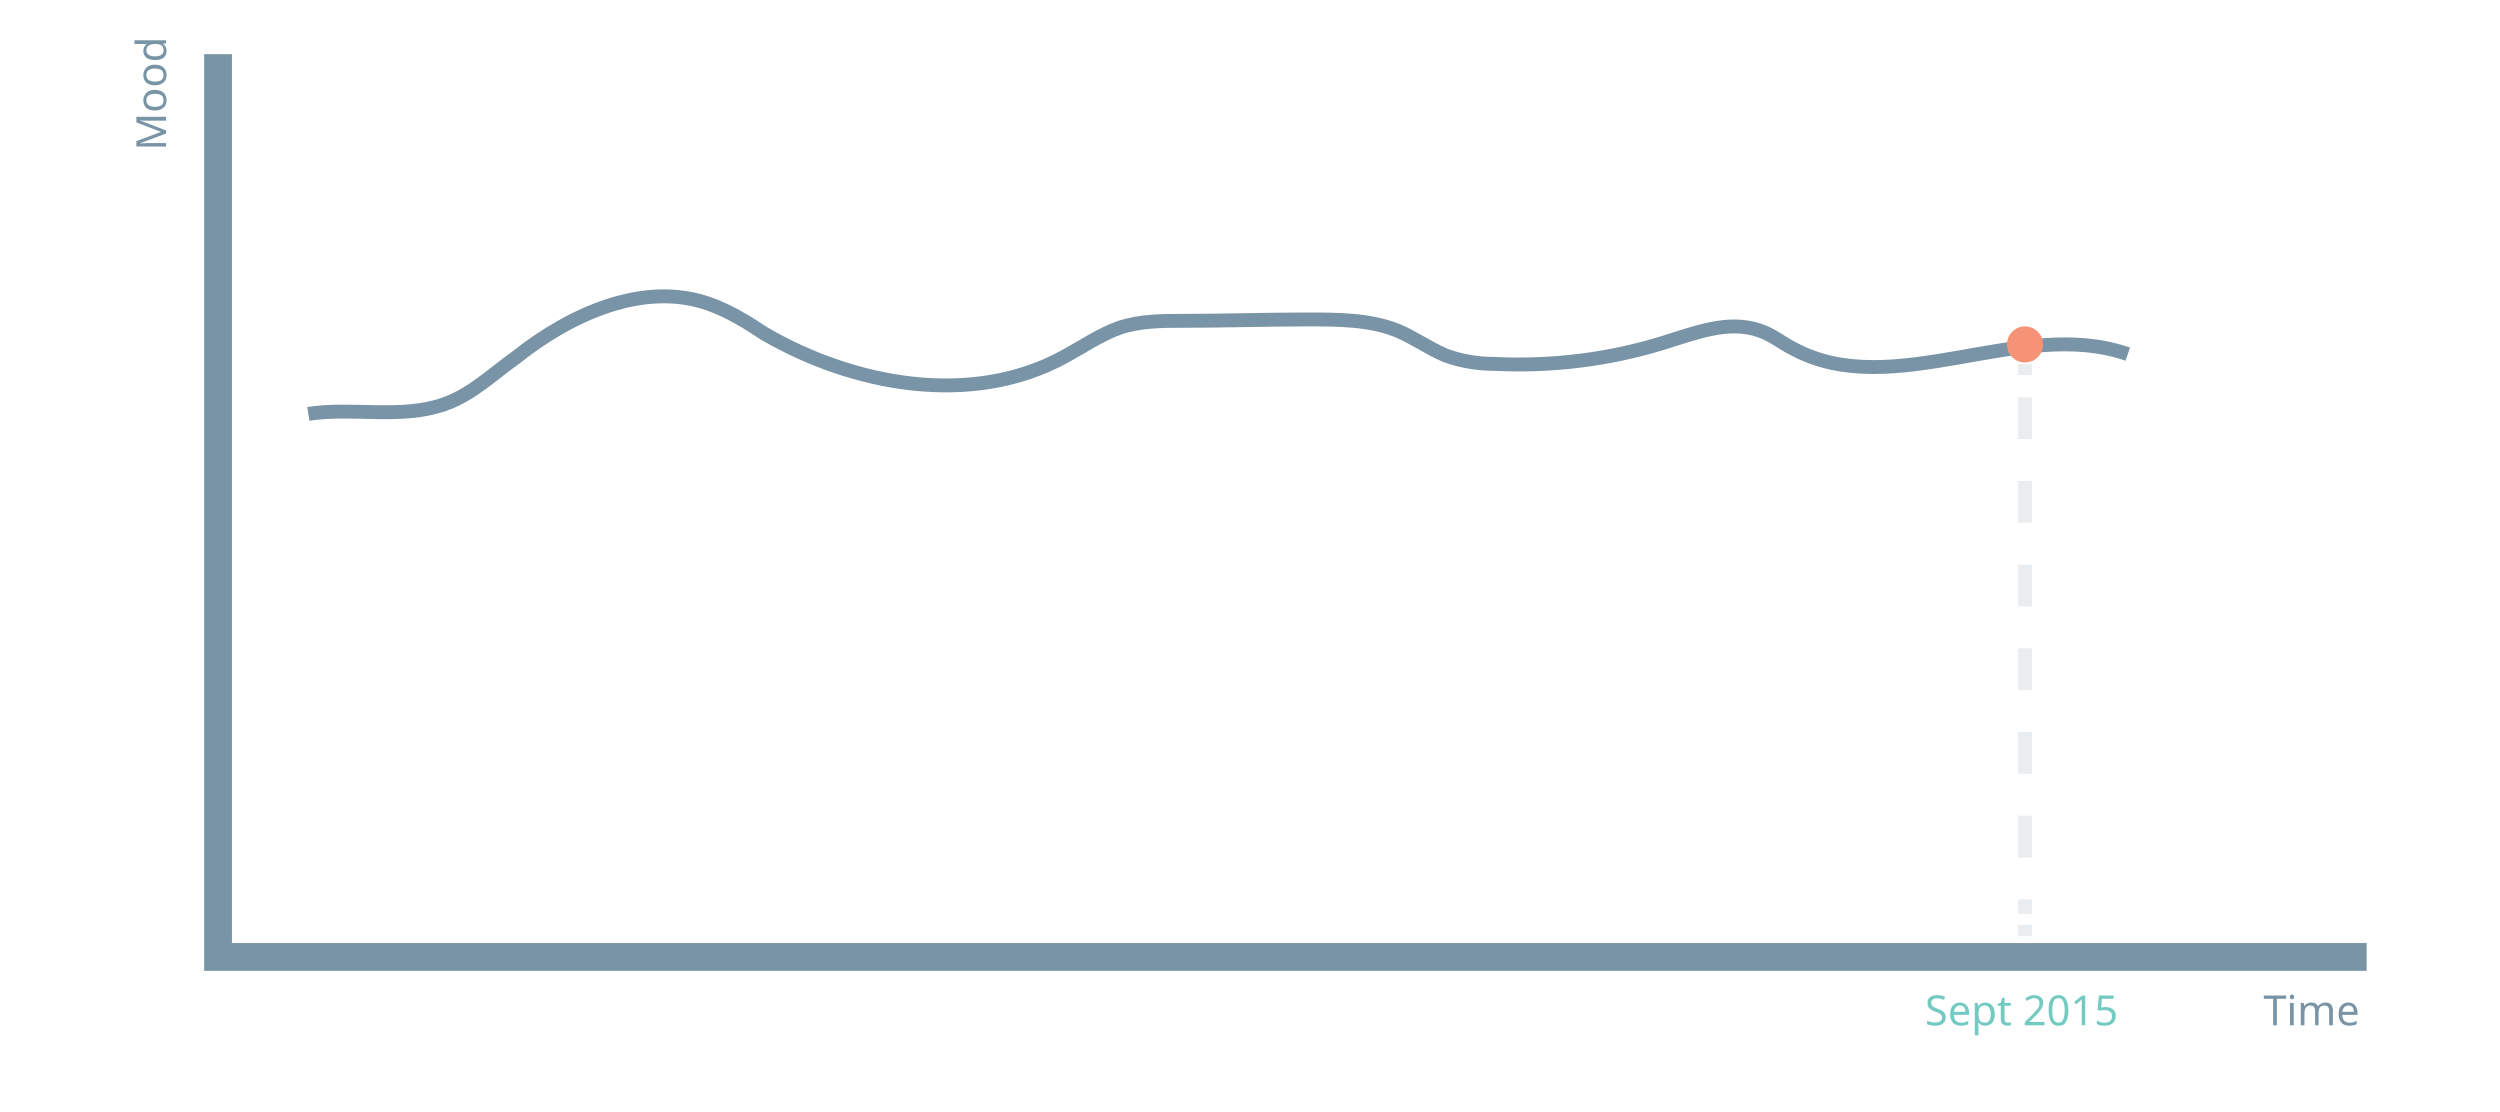
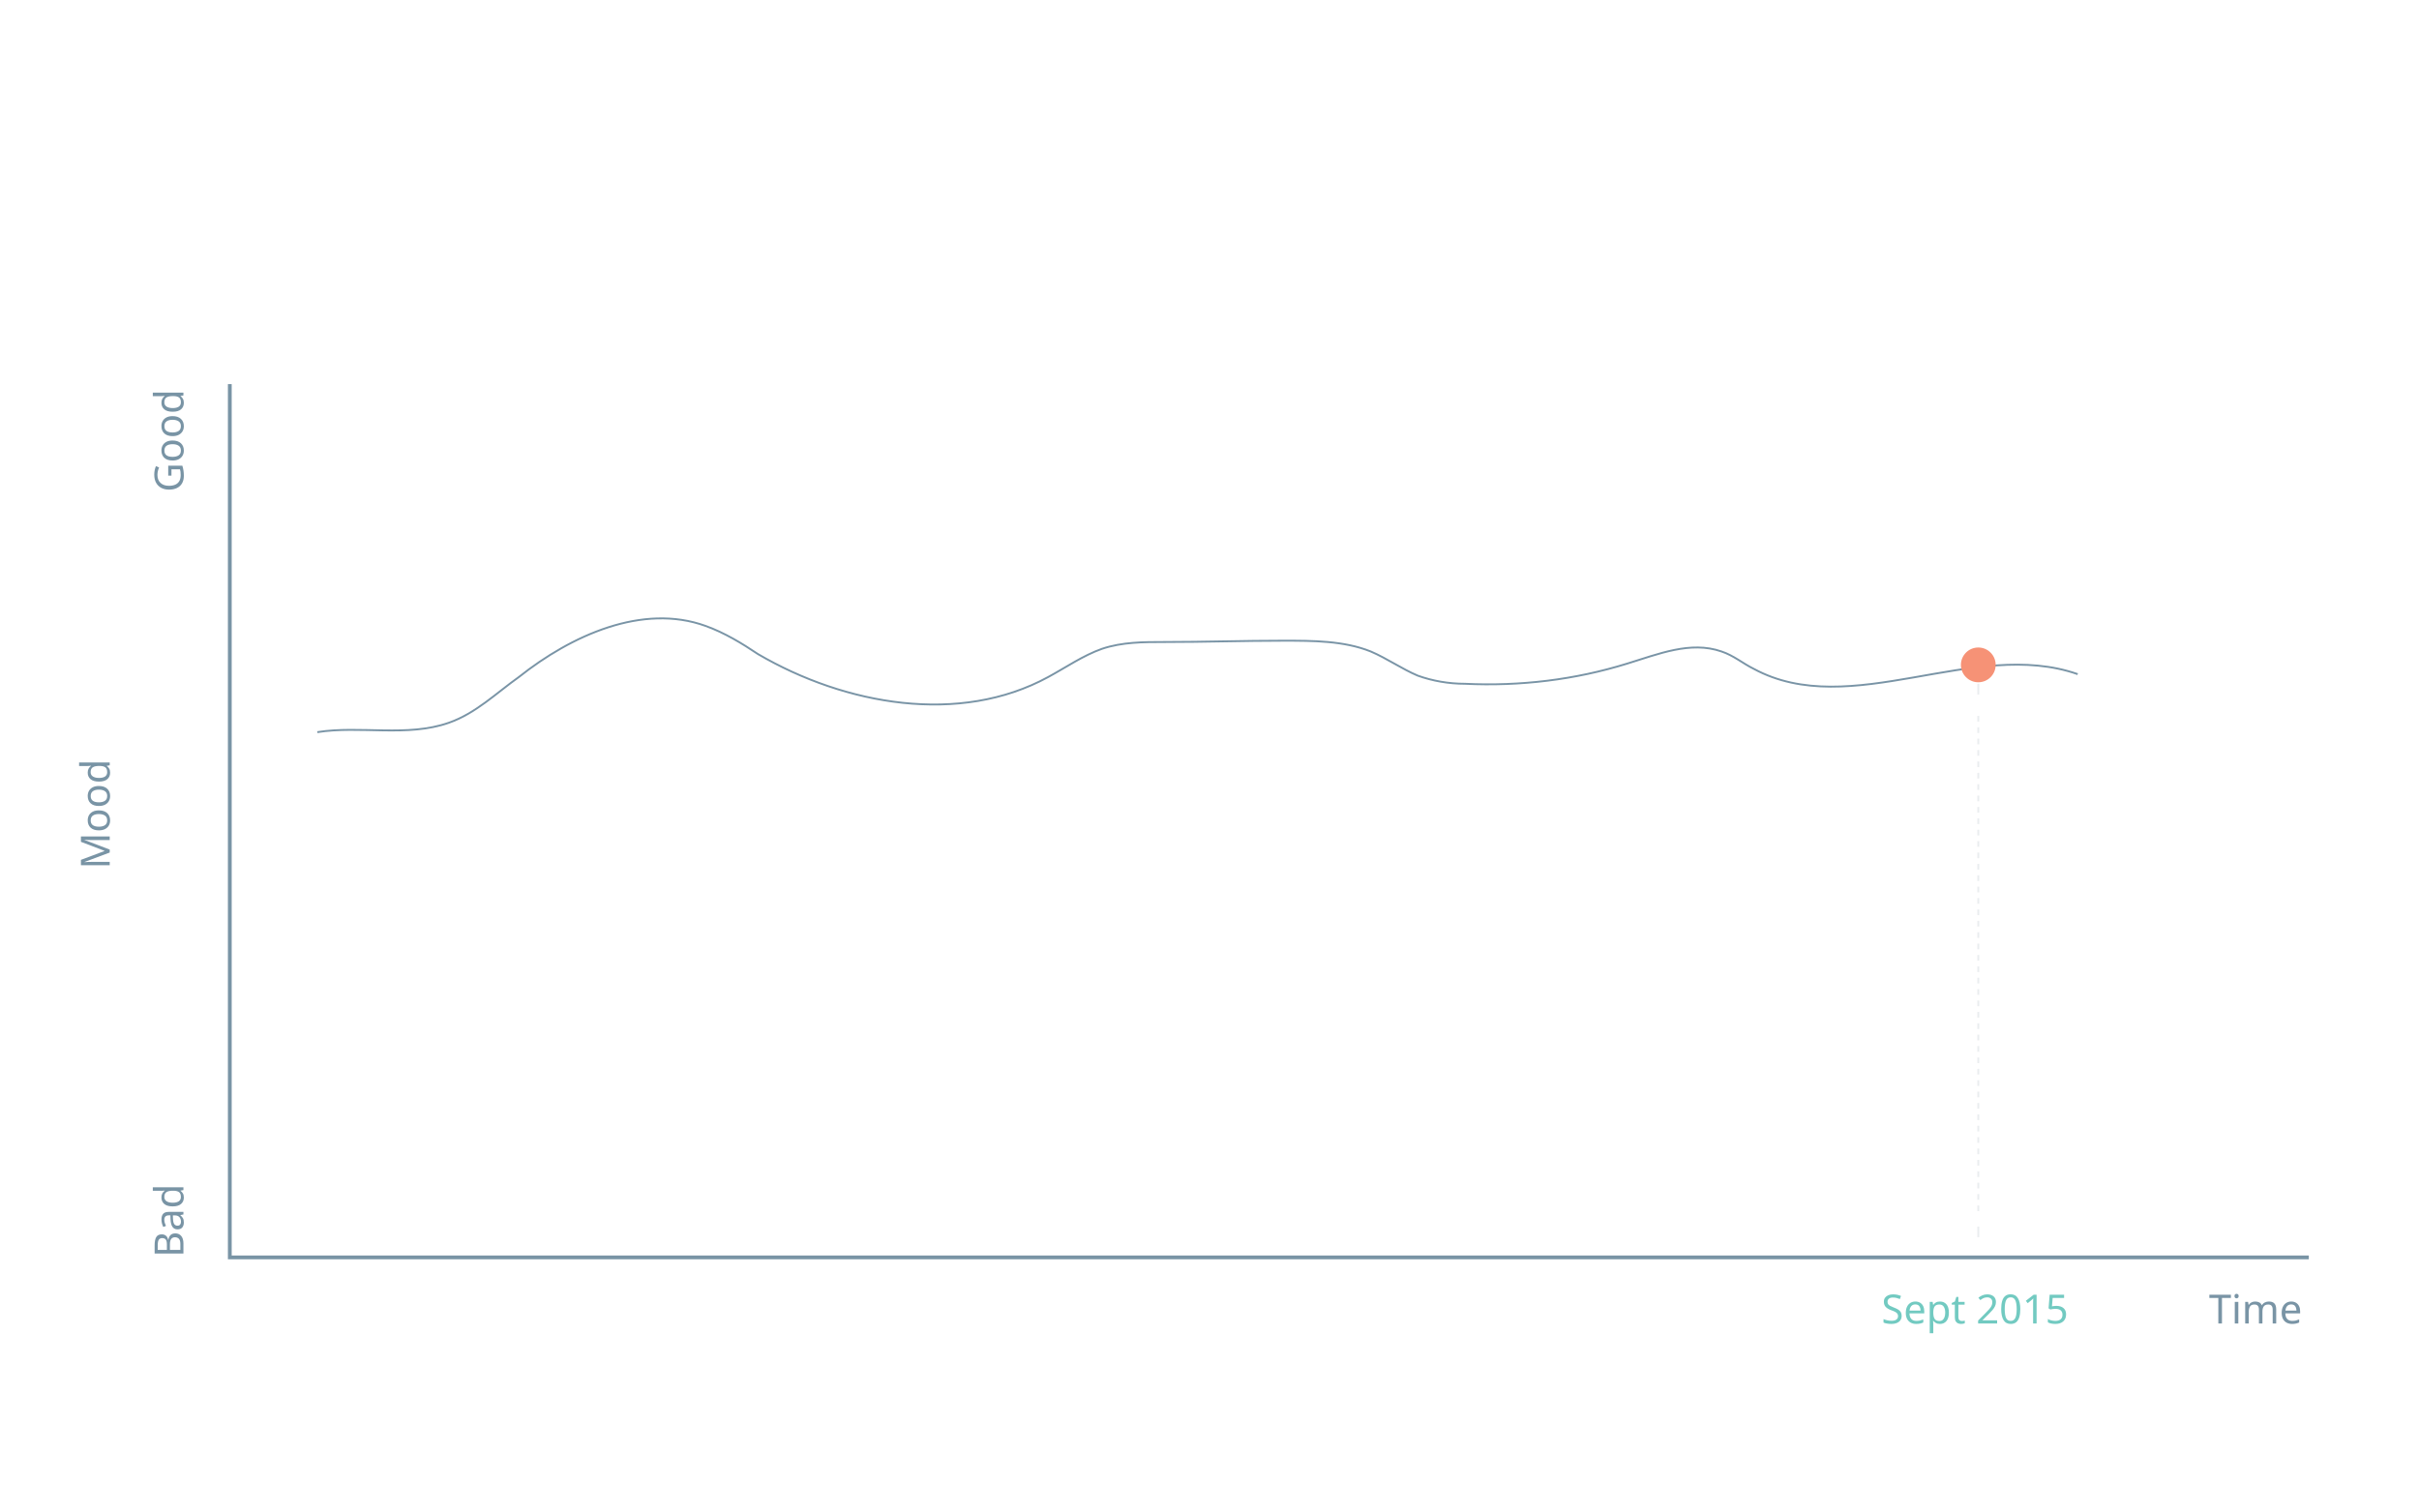
- <svg xmlns="http://www.w3.org/2000/svg" version="1.1" id="Layer_1" x="0px" y="0px" viewBox="10 60 180 80" enable-background="new 10 60 180 80" xml:space="preserve">
-   <path fill="none" stroke="#7994A6" stroke-miterlimit="10" d="M32.2,89.8c3.2-0.5,6.7,0.4,9.8-0.7c2-0.7,3.5-2.2,5.2-3.4  c3.9-3.1,9.2-5.5,13.9-3.8c1.4,0.5,2.7,1.3,3.9,2.1c6.5,3.8,15,5.3,21.6,1.7c1.3-0.7,2.6-1.6,4-2.1c1.5-0.5,3.1-0.5,4.6-0.5  c3,0,6-0.1,8.9-0.1c2.2,0,4.5,0,6.5,0.8c1.2,0.5,2.3,1.3,3.5,1.8c1.1,0.4,2.3,0.6,3.5,0.6c4.1,0.2,8.2-0.3,12.1-1.5  c2.3-0.7,4.7-1.7,7-0.9c0.9,0.3,1.6,0.9,2.4,1.3c7.2,3.9,16.4-2.3,24.1,0.4" />
-   <polyline fill="none" stroke="#7994A5" stroke-width="2" stroke-miterlimit="10" points="25.7,63.9 25.7,128.9 180.4,128.9 " />
-   <circle fill="#F69276" cx="155.8" cy="84.8" r="1.3" />
+ <svg xmlns="http://www.w3.org/2000/svg" version="1.1" id="Layer_1" x="0px" y="0px" viewBox="0 0 1280 800" enable-background="new 0 0 1280 800" xml:space="preserve">
+   <path fill="none" stroke="#7994A6" stroke-miterlimit="10" d="M167.9,387.5c22.8-3.6,47.6,2.8,69.7-5c14.2-5,24.9-15.6,37-24.2  c27.7-22,65.4-39.1,98.8-27c10,3.6,19.2,9.2,27.7,14.9c46.2,27,106.7,37.7,153.6,12.1c9.2-5,18.5-11.4,28.4-14.9  c10.7-3.6,22-3.6,32.7-3.6c21.3,0,42.7-0.7,63.3-0.7c15.6,0,32,0,46.2,5.7c8.5,3.6,16.4,9.2,24.9,12.8c7.8,2.8,16.4,4.3,24.9,4.3  c29.2,1.4,58.3-2.1,86-10.7c16.4-5,33.4-12.1,49.8-6.4c6.4,2.1,11.4,6.4,17.1,9.2c51.2,27.7,116.6-16.4,171.4,2.8" />
+   <polyline fill="none" stroke="#7994A5" stroke-width="2" stroke-miterlimit="10" points="121.6,203.3 121.6,665.5 1221.7,665.5 " />
+   <circle fill="#F69276" cx="1046.8" cy="351.9" r="9.2" />
  <g>
    <g>
-       <line fill="none" stroke="#EAEDEF" stroke-miterlimit="10" x1="155.8" y1="86.2" x2="155.8" y2="87" />
-       <line fill="none" stroke="#EAEDEF" stroke-miterlimit="10" stroke-dasharray="3.013,3.013" x1="155.8" y1="88.6" x2="155.8" y2="125.8" />
-       <line fill="none" stroke="#EAEDEF" stroke-miterlimit="10" x1="155.8" y1="126.6" x2="155.8" y2="127.4" />
+       <line fill="none" stroke="#EAEDEF" stroke-miterlimit="10" x1="1046.8" y1="361.9" x2="1046.8" y2="367.6" />
+       <line fill="none" stroke="#EAEDEF" stroke-miterlimit="10" stroke-dasharray="3.013,3.013" x1="1046.8" y1="378.9" x2="1046.8" y2="643.5" />
+       <line fill="none" stroke="#EAEDEF" stroke-miterlimit="10" x1="1046.8" y1="649.2" x2="1046.8" y2="654.8" />
    </g>
  </g>
-   <rect x="106.4" y="131.2" fill="none" width="17.5" height="5.2" />
-   <text transform="matrix(1 0 0 1 148.5939 133.8201)" fill="#72CAC1" font-family="'CourierNewPS-BoldMT'" font-size="3">Sept 2015</text>
-   <text transform="matrix(1 0 0 1 172.963 133.8201)" fill="#7994A5" font-family="'CourierNewPS-BoldMT'" font-size="3">Time</text>
-   <text transform="matrix(4.489659e-11 -1 1 4.489659e-11 21.9608 70.8467)" fill="#7994A5" font-family="'CourierNewPS-BoldMT'" font-size="3">Mood</text>
+   <rect x="695.5" y="681.9" fill="none" width="124.4" height="37" />
+   <text transform="matrix(1 0 0 1 995.5598 700.4991)" fill="#72CAC1" font-family="'CourierNewPS-BoldMT'" font-size="21.333">Sept 2015</text>
+   <text transform="matrix(1 0 0 1 1168.851 700.4991)" fill="#7994A5" font-family="'CourierNewPS-BoldMT'" font-size="21.333">Time</text>
+   <g>
+     <text transform="matrix(4.489659e-11 -1 1 4.489659e-11 58.057 460.0047)" fill="#7994A5" font-family="'CourierNewPS-BoldMT'" font-size="21.333">Mood</text>
+     <text transform="matrix(4.489659e-11 -1 1 4.489659e-11 97.0565 260.4359)" fill="#7994A5" font-family="'CourierNewPS-BoldMT'" font-size="21.333">Good</text>
+     <text transform="matrix(4.489659e-11 -1 1 4.489659e-11 97.0568 665.5115)" fill="#7994A5" font-family="'CourierNewPS-BoldMT'" font-size="21.333">Bad</text>
+   </g>
</svg>
